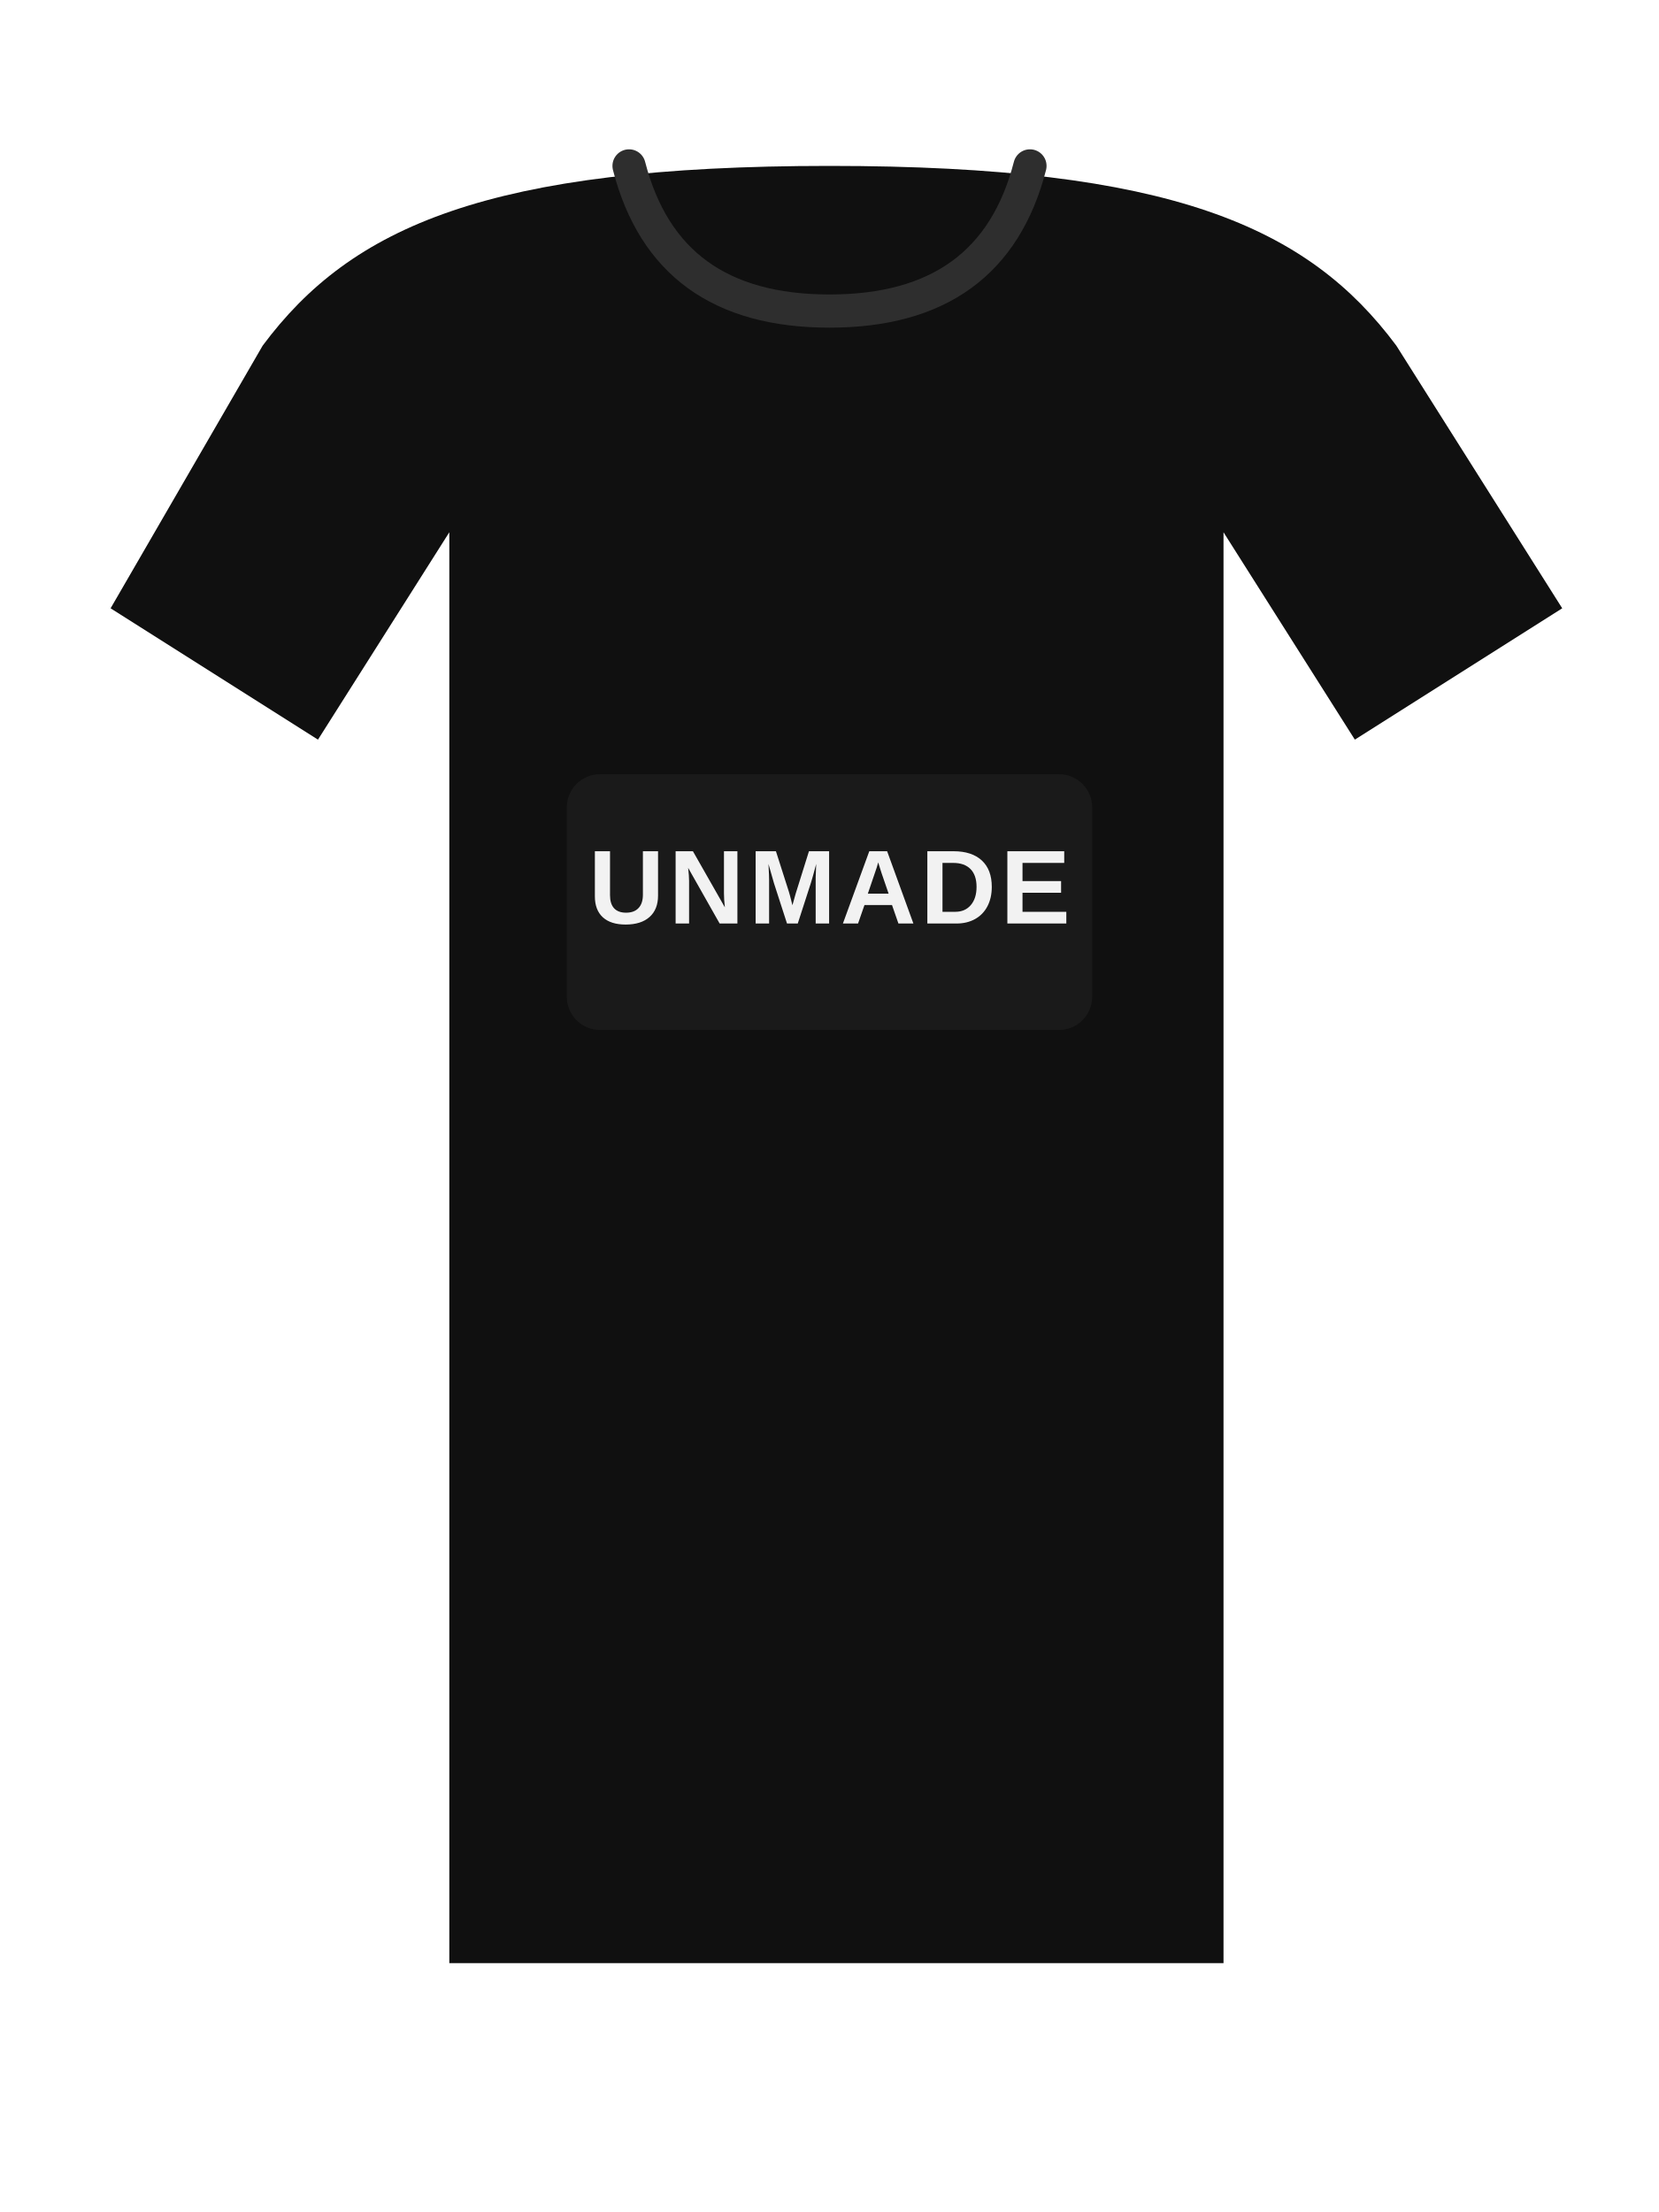
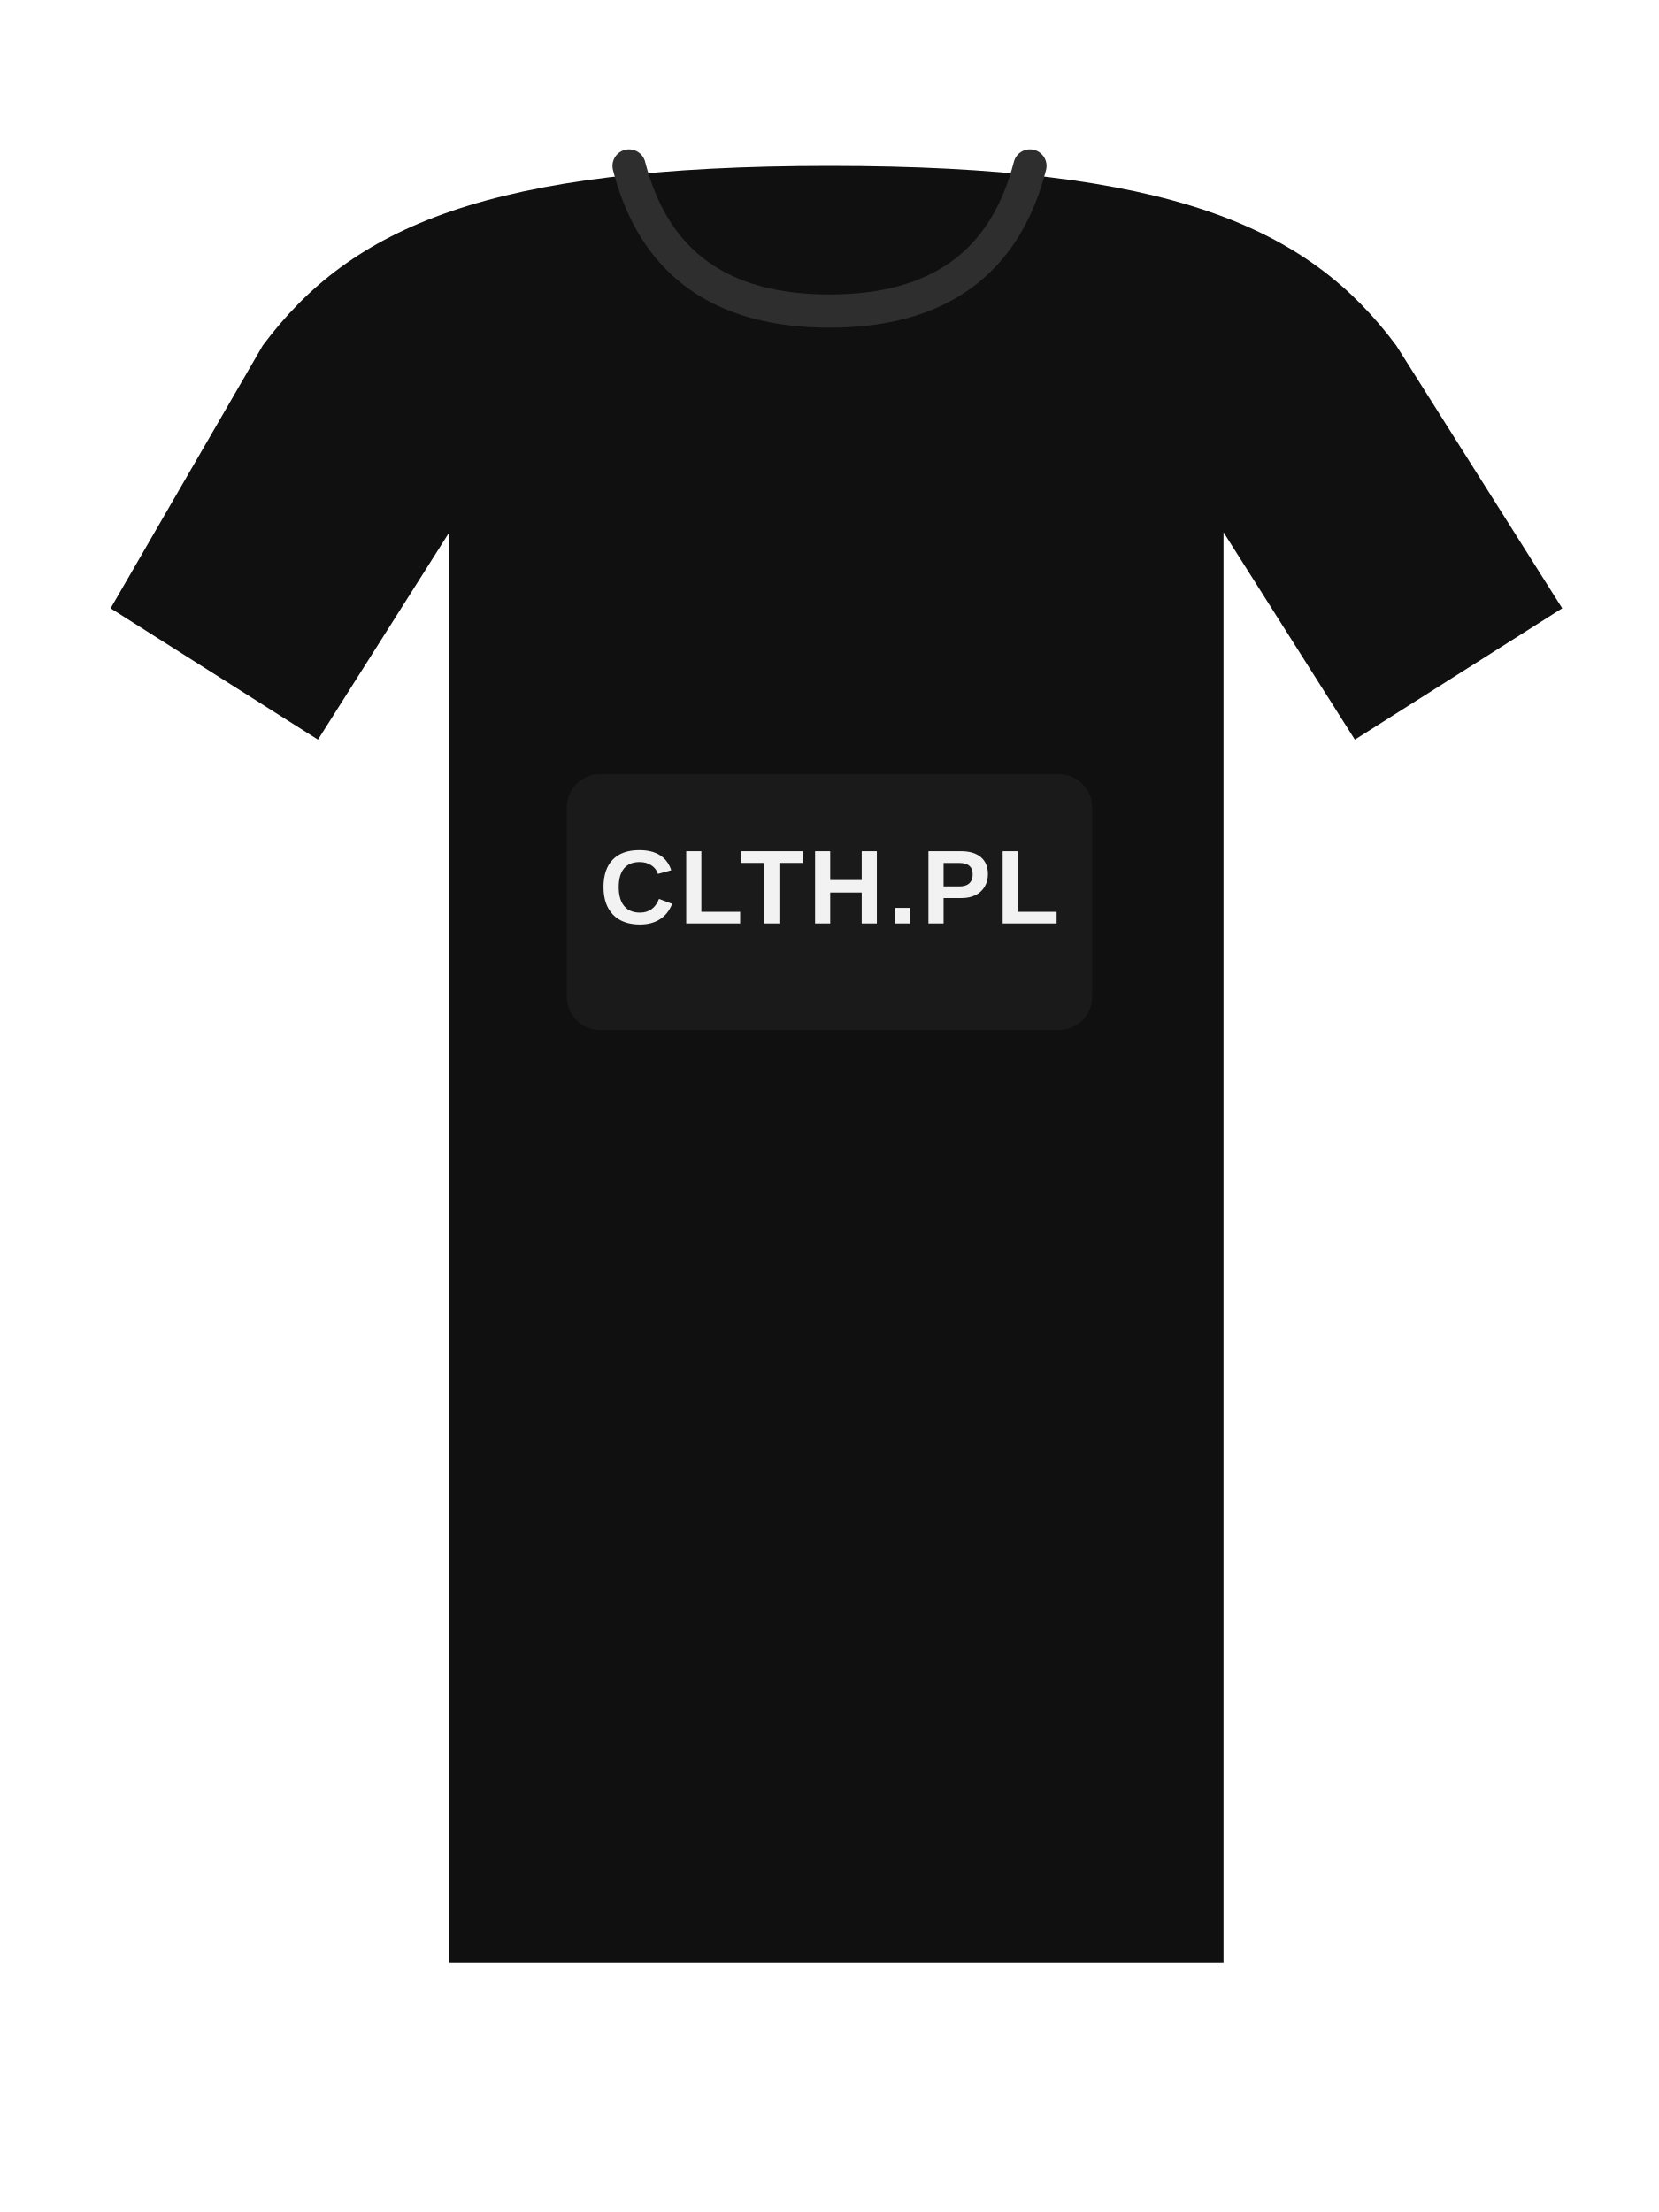
<svg xmlns="http://www.w3.org/2000/svg" width="1200" height="1600" viewBox="0 0 1200 1600">
  <g>
    <path d="M190 250c64-86 163-130 410-130s346 44 410 130l120 190-150 95-95-150v1035H325V385l-95 150L80 440z" fill="#101010" />
    <path d="M455 120c18 70 66 105 145 105s127-35 145-105" fill="none" stroke="#2e2e2e" stroke-width="24" stroke-linecap="round" />
    <rect x="410" y="560" width="380" height="185" rx="24" fill="#1a1a1a" />
-     <text x="600" y="668" font-family="Arial, Helvetica, sans-serif" font-size="76" font-weight="700" letter-spacing="3" fill="#f2f2f2" text-anchor="middle">UNMADE</text>
+     <text x="600" y="668" font-family="Arial, Helvetica, sans-serif" font-size="76" font-weight="700" letter-spacing="3" fill="#f2f2f2" text-anchor="middle">CLTH.PL</text>
  </g>
</svg>
